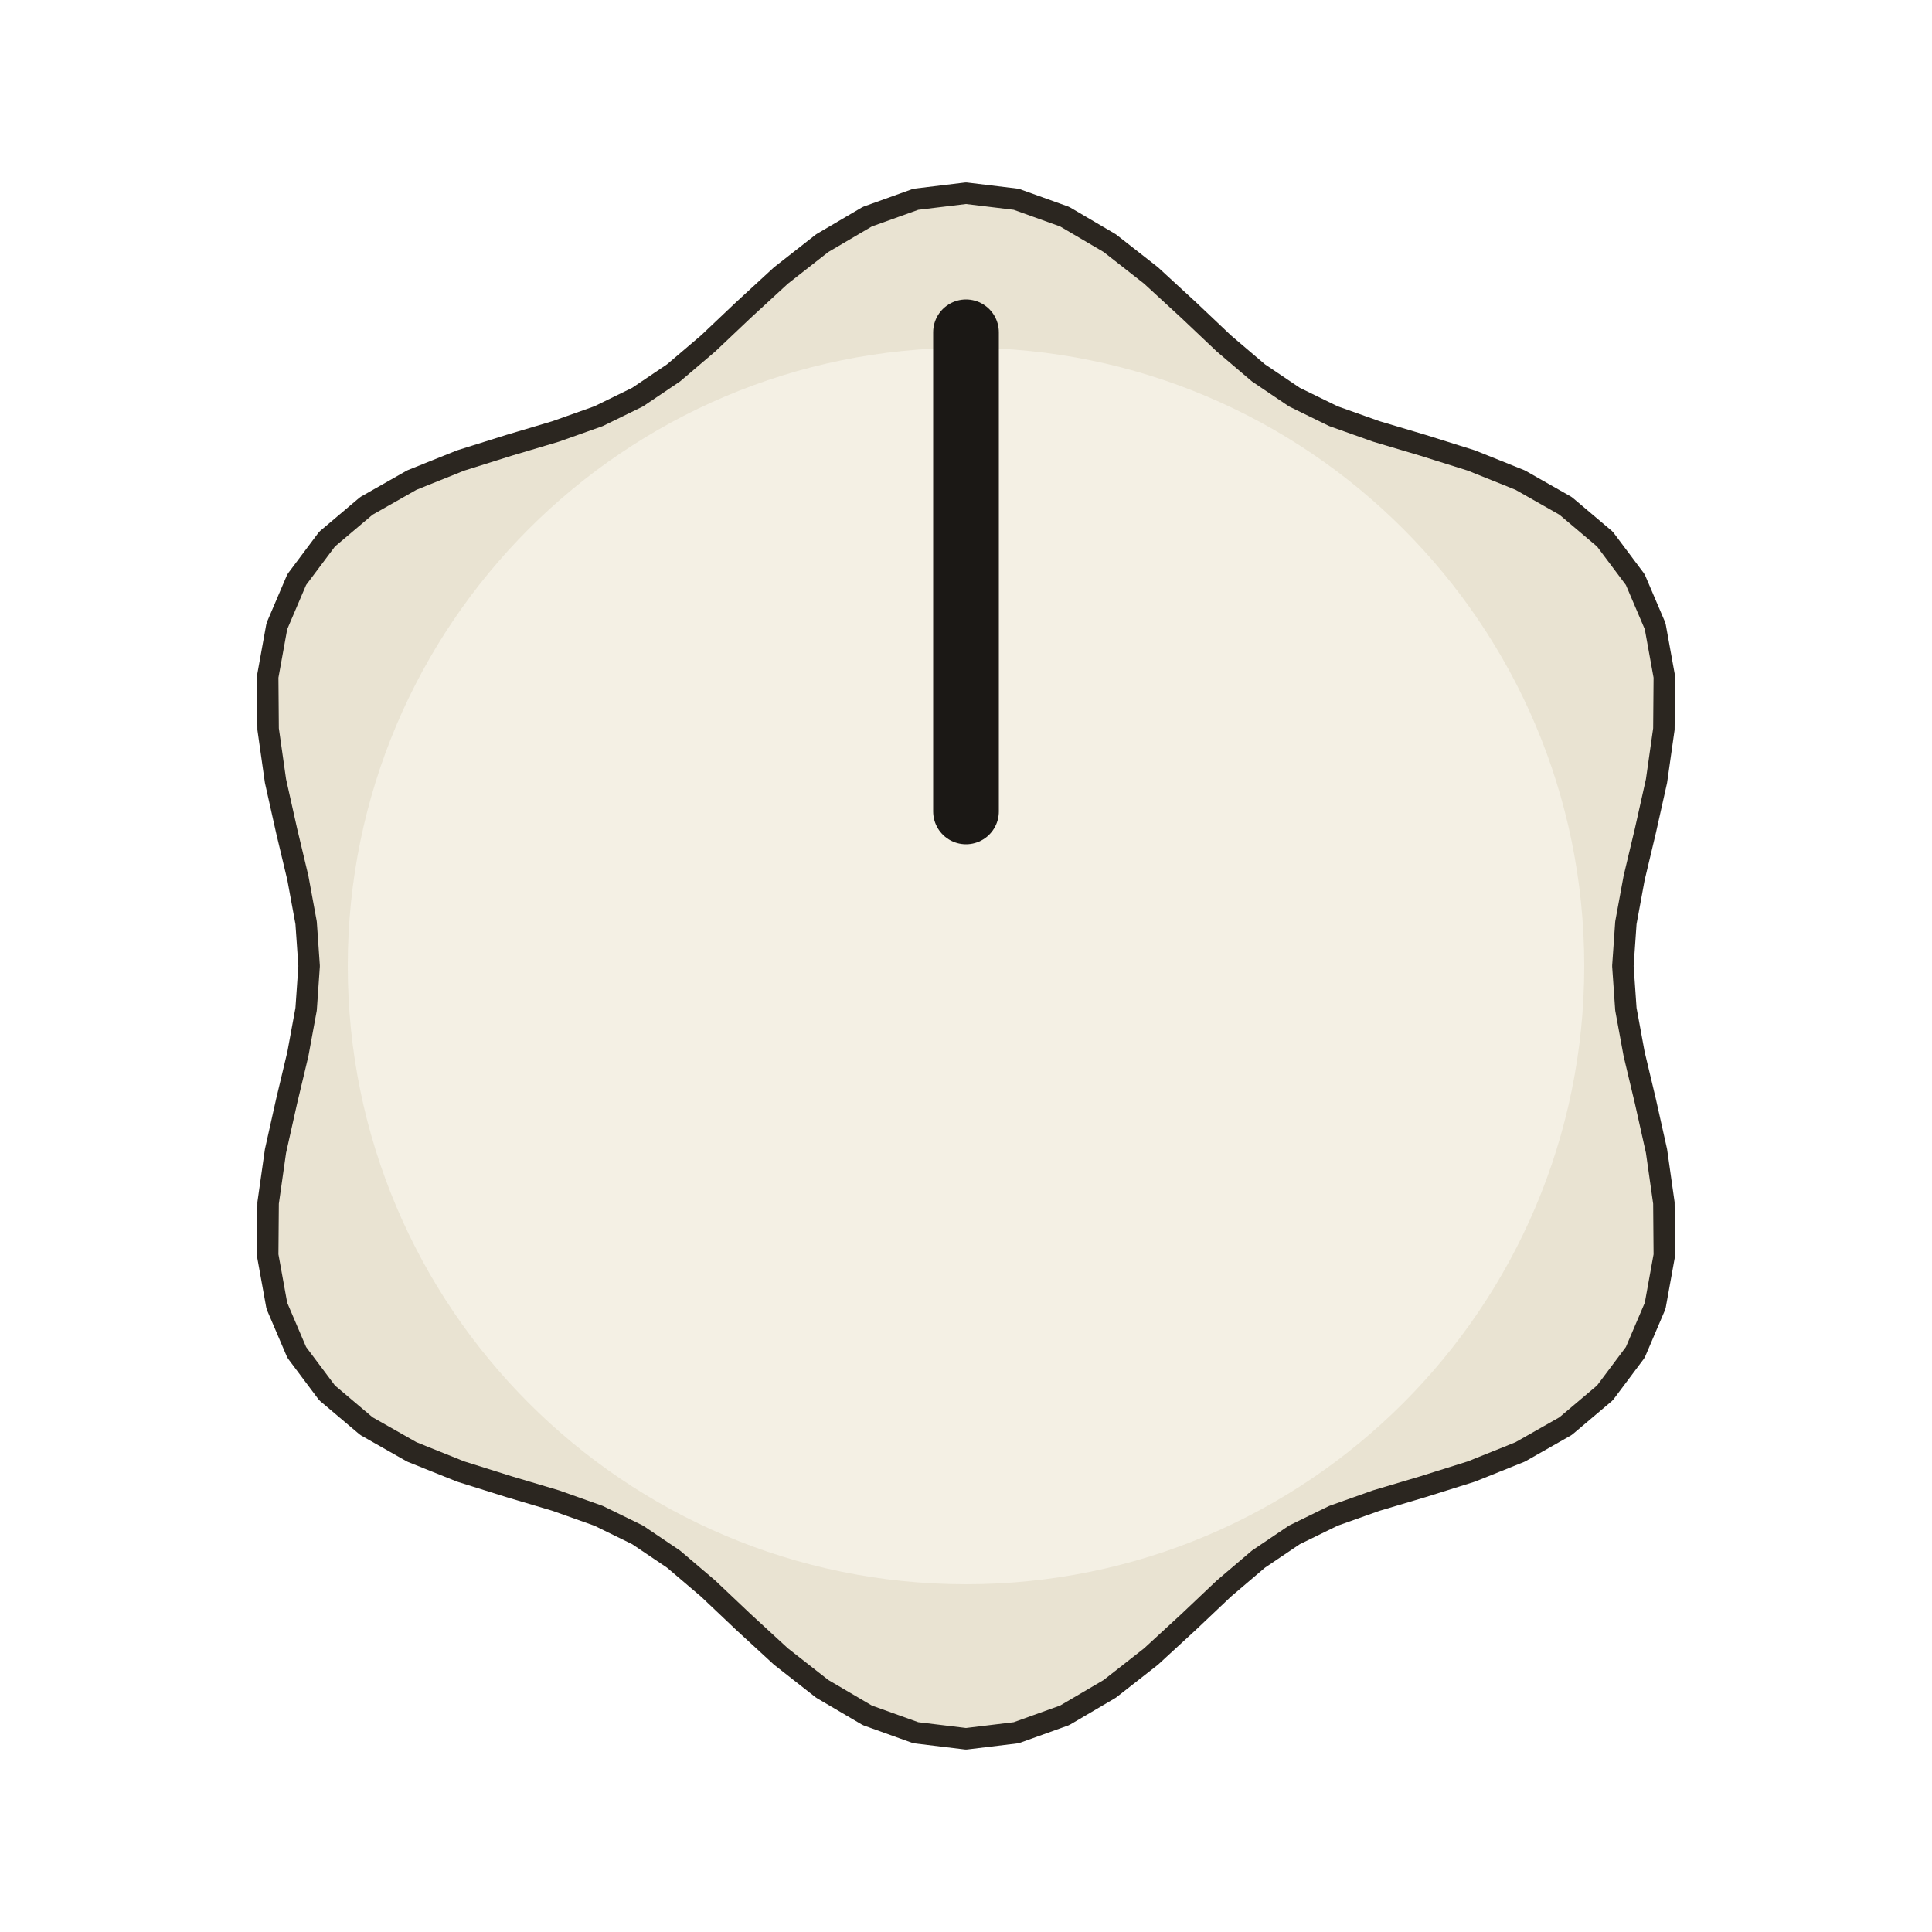
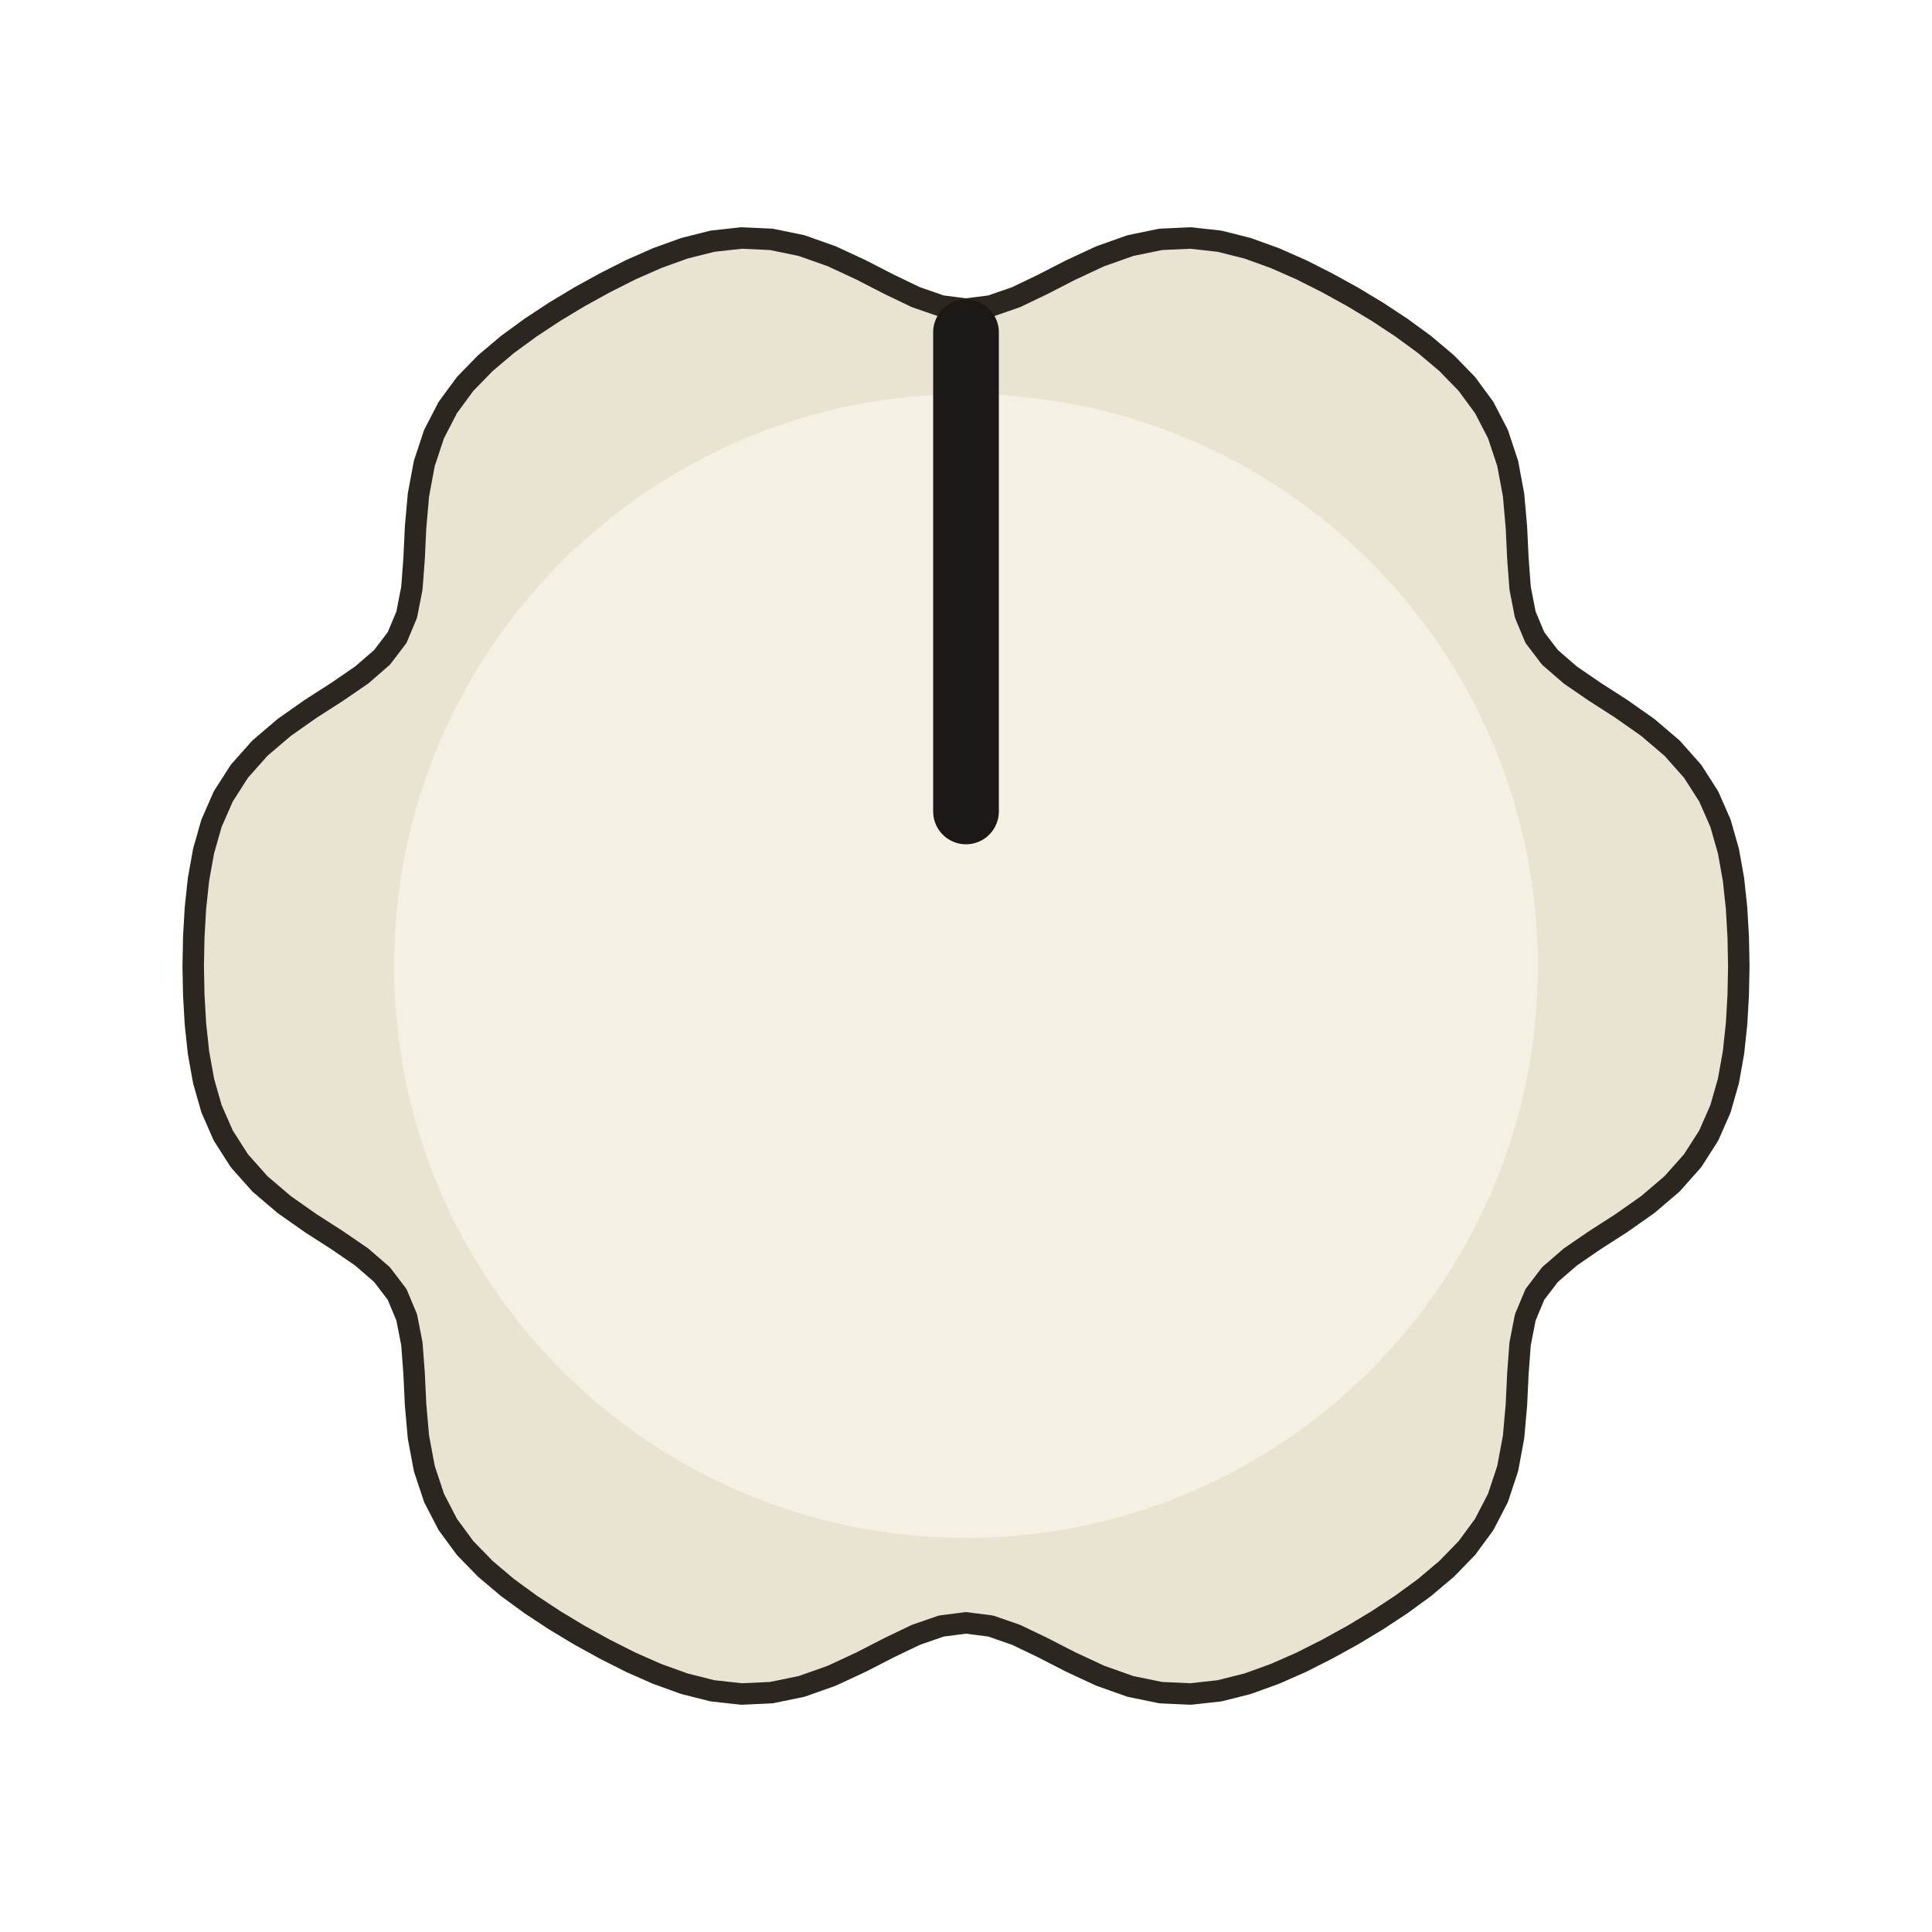
<svg xmlns="http://www.w3.org/2000/svg" width="79.724" height="79.724" viewBox="-13.500 -13.500 27.000 27.000">
-   <path d="M 9.180 0.000 L 9.222 0.604 L 9.337 1.229 L 9.494 1.888 L 9.650 2.586 L 9.753 3.311 L 9.759 4.042 L 9.631 4.749 L 9.353 5.400 L 8.929 5.966 L 8.380 6.430 L 7.744 6.791 L 7.064 7.064 L 6.382 7.278 L 5.733 7.471 L 5.134 7.684 L 4.590 7.950 L 4.087 8.289 L 3.604 8.700 L 3.112 9.166 L 2.586 9.650 L 2.009 10.102 L 1.379 10.472 L 0.702 10.715 L 0.000 10.800 L -0.702 10.715 L -1.379 10.472 L -2.009 10.102 L -2.586 9.650 L -3.112 9.166 L -3.604 8.700 L -4.087 8.289 L -4.590 7.950 L -5.134 7.684 L -5.733 7.471 L -6.382 7.278 L -7.064 7.064 L -7.744 6.791 L -8.380 6.430 L -8.929 5.966 L -9.353 5.400 L -9.631 4.749 L -9.759 4.042 L -9.753 3.311 L -9.650 2.586 L -9.494 1.888 L -9.337 1.229 L -9.222 0.604 L -9.180 0.000 L -9.222 -0.604 L -9.337 -1.229 L -9.494 -1.888 L -9.650 -2.586 L -9.753 -3.311 L -9.759 -4.042 L -9.631 -4.749 L -9.353 -5.400 L -8.929 -5.966 L -8.380 -6.430 L -7.744 -6.791 L -7.064 -7.064 L -6.382 -7.278 L -5.733 -7.471 L -5.134 -7.684 L -4.590 -7.950 L -4.087 -8.289 L -3.604 -8.700 L -3.112 -9.166 L -2.586 -9.650 L -2.009 -10.102 L -1.379 -10.472 L -0.702 -10.715 L -0.000 -10.800 L 0.702 -10.715 L 1.379 -10.472 L 2.009 -10.102 L 2.586 -9.650 L 3.112 -9.166 L 3.604 -8.700 L 4.087 -8.289 L 4.590 -7.950 L 5.134 -7.684 L 5.733 -7.471 L 6.382 -7.278 L 7.064 -7.064 L 7.744 -6.791 L 8.380 -6.430 L 8.929 -5.966 L 9.353 -5.400 L 9.631 -4.749 L 9.759 -4.042 L 9.753 -3.311 L 9.650 -2.586 L 9.494 -1.888 L 9.337 -1.229 L 9.222 -0.604 Z" fill="#e9e3d2" stroke="#2b2620" stroke-width="0.30" stroke-linejoin="round" />
-   <circle cx="0" cy="0" r="8.640" fill="#f4f0e4" />
+   <path d="M 10.800 0.000 L 10.792 0.404 L 10.769 0.807 L 10.726 1.209 L 10.655 1.606 L 10.544 1.995 L 10.380 2.369 L 10.155 2.721 L 9.868 3.044 L 9.528 3.334 L 9.158 3.594 L 8.786 3.833 L 8.445 4.067 L 8.161 4.313 L 7.950 4.590 L 7.816 4.911 L 7.744 5.280 L 7.713 5.693 L 7.692 6.134 L 7.652 6.585 L 7.570 7.024 L 7.434 7.434 L 7.242 7.805 L 7.000 8.134 L 6.718 8.424 L 6.409 8.685 L 6.083 8.923 L 5.746 9.145 L 5.400 9.353 L 5.046 9.548 L 4.686 9.730 L 4.316 9.893 L 3.937 10.030 L 3.544 10.129 L 3.138 10.174 L 2.721 10.155 L 2.298 10.068 L 1.877 9.919 L 1.466 9.728 L 1.073 9.526 L 0.700 9.347 L 0.345 9.224 L 0.000 9.180 L -0.345 9.224 L -0.700 9.347 L -1.073 9.526 L -1.466 9.728 L -1.877 9.919 L -2.298 10.068 L -2.721 10.155 L -3.138 10.174 L -3.544 10.129 L -3.937 10.030 L -4.316 9.893 L -4.686 9.730 L -5.046 9.548 L -5.400 9.353 L -5.746 9.145 L -6.083 8.923 L -6.409 8.685 L -6.718 8.424 L -7.000 8.134 L -7.242 7.805 L -7.434 7.434 L -7.570 7.024 L -7.652 6.585 L -7.692 6.134 L -7.713 5.693 L -7.744 5.280 L -7.816 4.911 L -7.950 4.590 L -8.161 4.313 L -8.445 4.067 L -8.786 3.833 L -9.158 3.594 L -9.528 3.334 L -9.868 3.044 L -10.155 2.721 L -10.380 2.369 L -10.544 1.995 L -10.655 1.606 L -10.726 1.209 L -10.769 0.807 L -10.792 0.404 L -10.800 0.000 L -10.792 -0.404 L -10.769 -0.807 L -10.726 -1.209 L -10.655 -1.606 L -10.544 -1.995 L -10.380 -2.369 L -10.155 -2.721 L -9.868 -3.044 L -9.528 -3.334 L -9.158 -3.594 L -8.786 -3.833 L -8.445 -4.067 L -8.161 -4.313 L -7.950 -4.590 L -7.816 -4.911 L -7.744 -5.280 L -7.713 -5.693 L -7.692 -6.134 L -7.652 -6.585 L -7.570 -7.024 L -7.434 -7.434 L -7.242 -7.805 L -7.000 -8.134 L -6.718 -8.424 L -6.409 -8.685 L -6.083 -8.923 L -5.746 -9.145 L -5.400 -9.353 L -5.046 -9.548 L -4.686 -9.730 L -4.316 -9.893 L -3.937 -10.030 L -3.544 -10.129 L -3.138 -10.174 L -2.721 -10.155 L -2.298 -10.068 L -1.877 -9.919 L -1.466 -9.728 L -1.073 -9.526 L -0.700 -9.347 L -0.345 -9.224 L -0.000 -9.180 L 0.345 -9.224 L 0.700 -9.347 L 1.073 -9.526 L 1.466 -9.728 L 1.877 -9.919 L 2.298 -10.068 L 2.721 -10.155 L 3.138 -10.174 L 3.544 -10.129 L 3.937 -10.030 L 4.316 -9.893 L 4.686 -9.730 L 5.046 -9.548 L 5.400 -9.353 L 5.746 -9.145 L 6.083 -8.923 L 6.409 -8.685 L 6.718 -8.424 L 7.000 -8.134 L 7.242 -7.805 L 7.434 -7.434 L 7.570 -7.024 L 7.652 -6.585 L 7.692 -6.134 L 7.713 -5.693 L 7.744 -5.280 L 7.816 -4.911 L 7.950 -4.590 L 8.161 -4.313 L 8.445 -4.067 L 8.786 -3.833 L 9.158 -3.594 L 9.528 -3.334 L 9.868 -3.044 L 10.155 -2.721 L 10.380 -2.369 L 10.544 -1.995 L 10.655 -1.606 L 10.726 -1.209 L 10.769 -0.807 L 10.792 -0.404 Z" fill="#e9e3d2" stroke="#2b2620" stroke-width="0.30" stroke-linejoin="round" />
+   <circle cx="0" cy="0" r="7.992" fill="#f4f0e4" />
  <line x1="0" y1="-2.160" x2="0" y2="-8.856" stroke="#1b1815" stroke-width="0.918" stroke-linecap="round" />
</svg>
